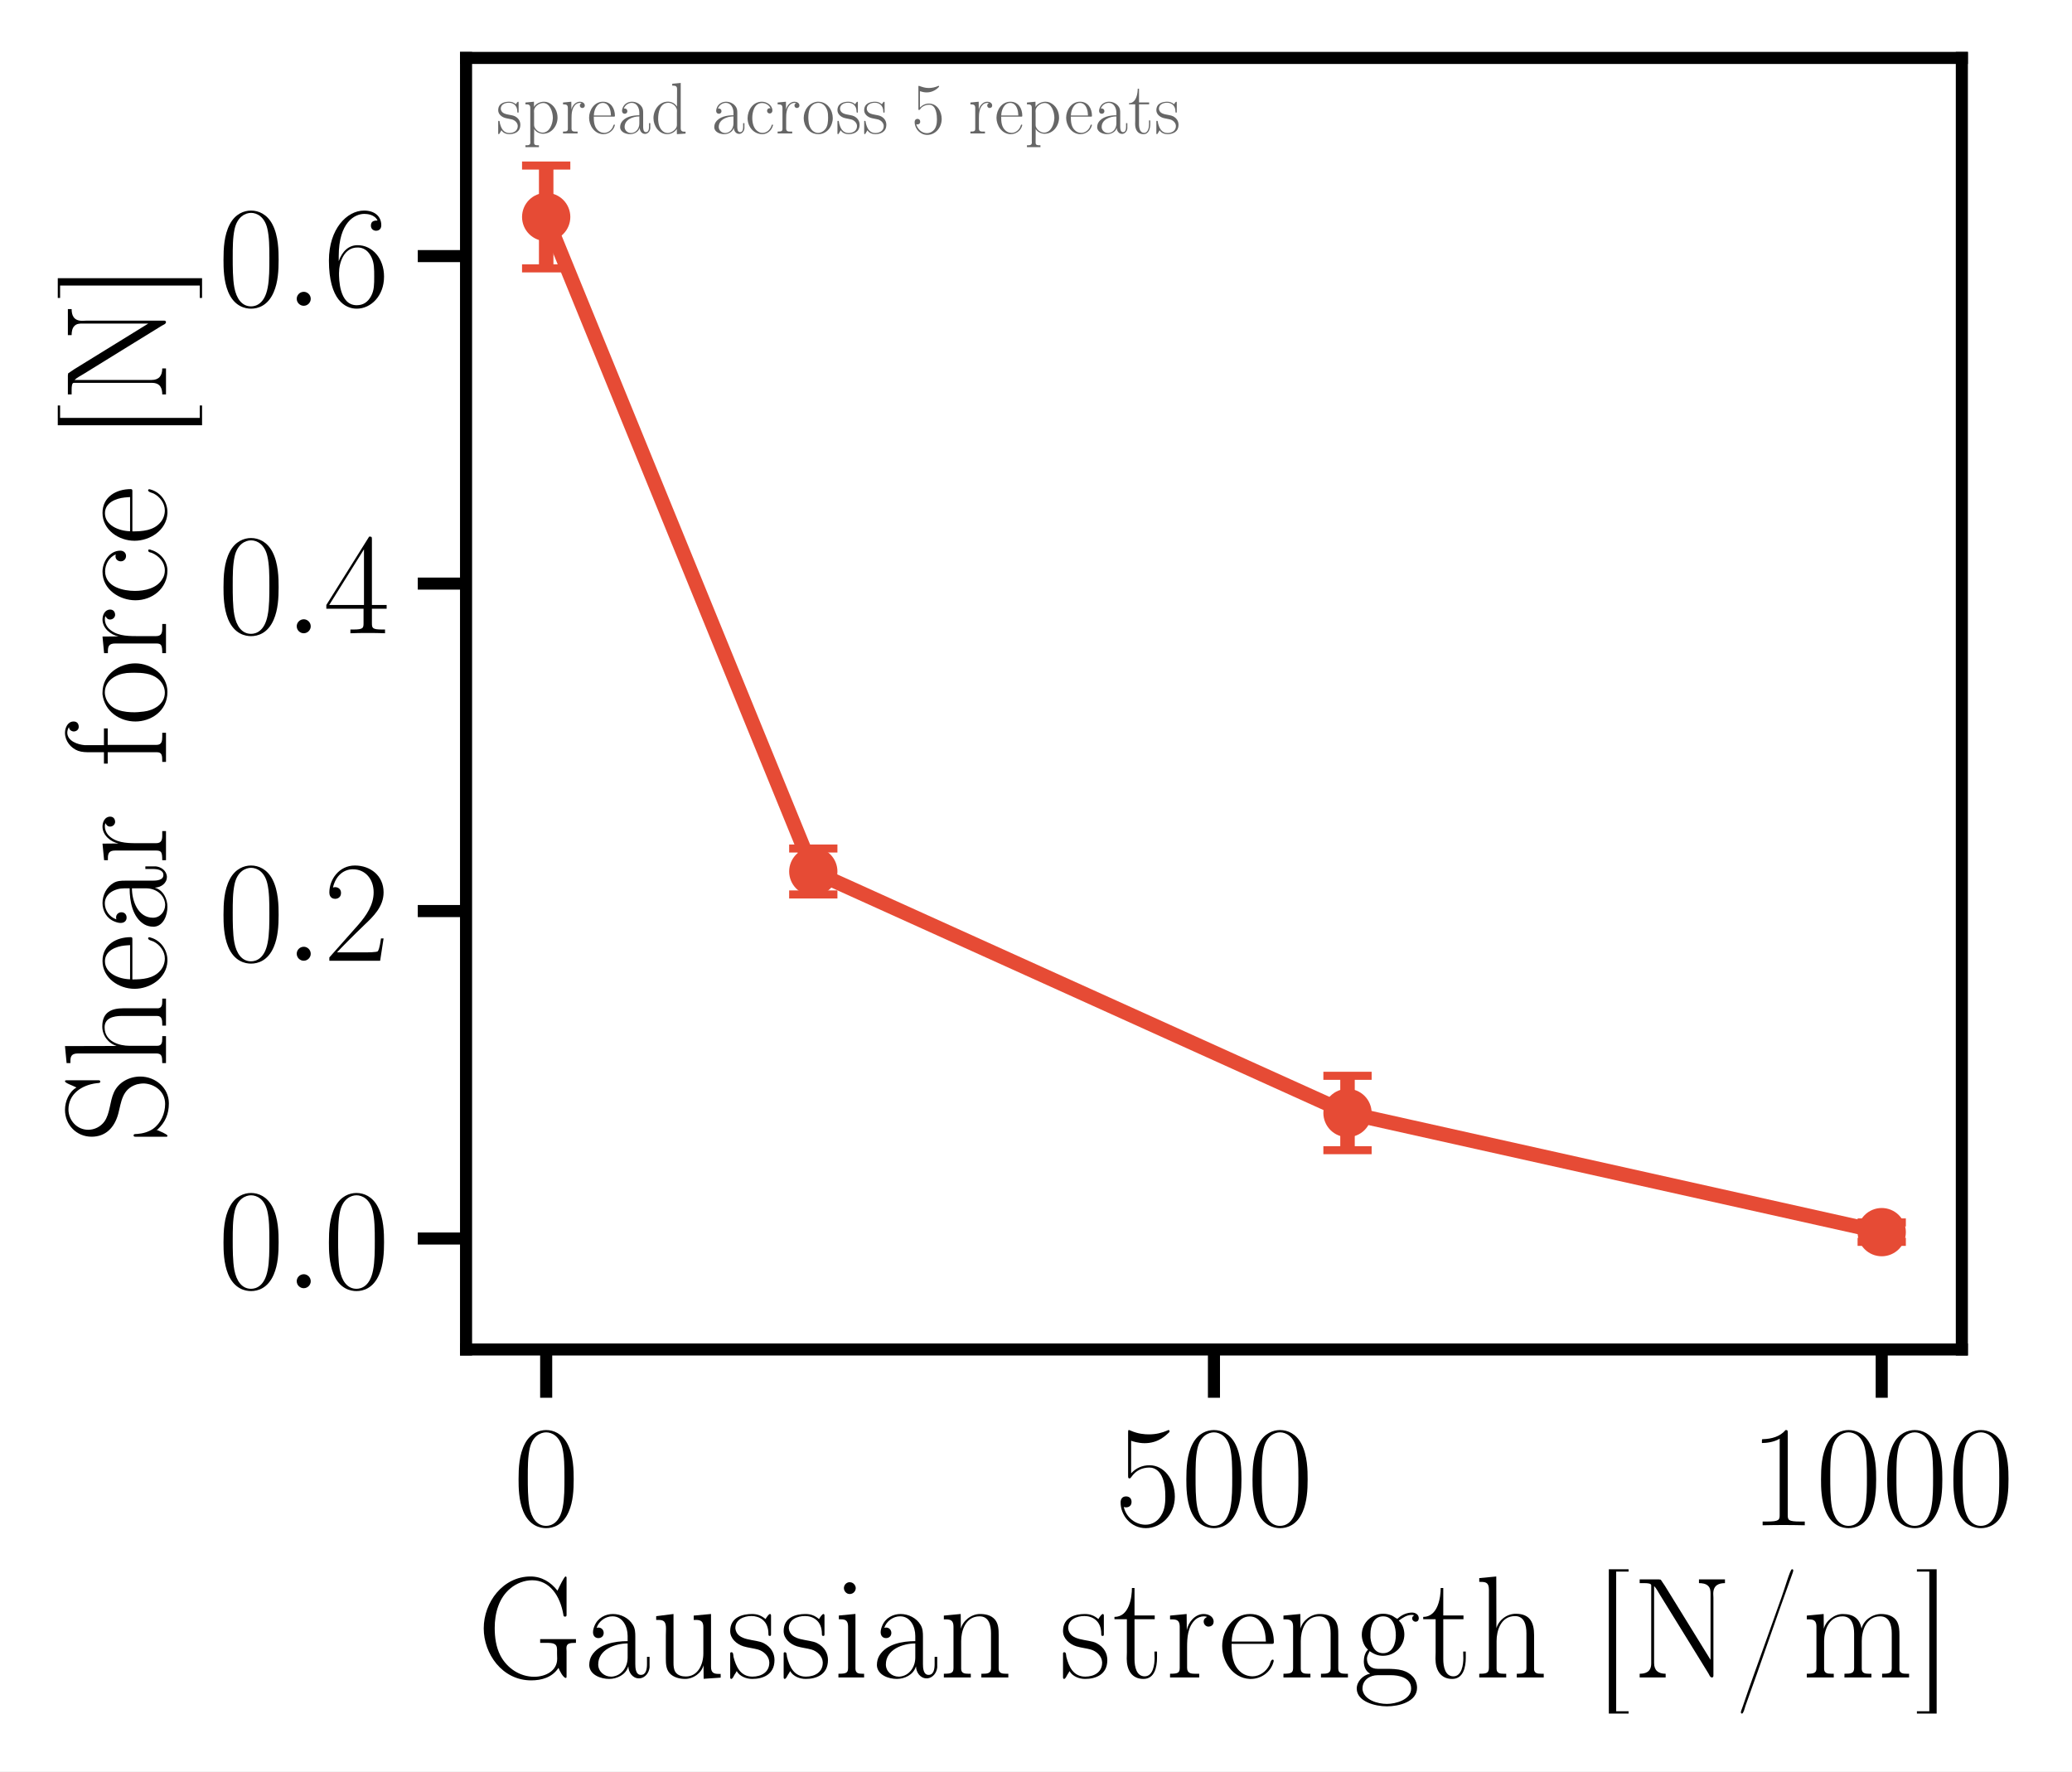
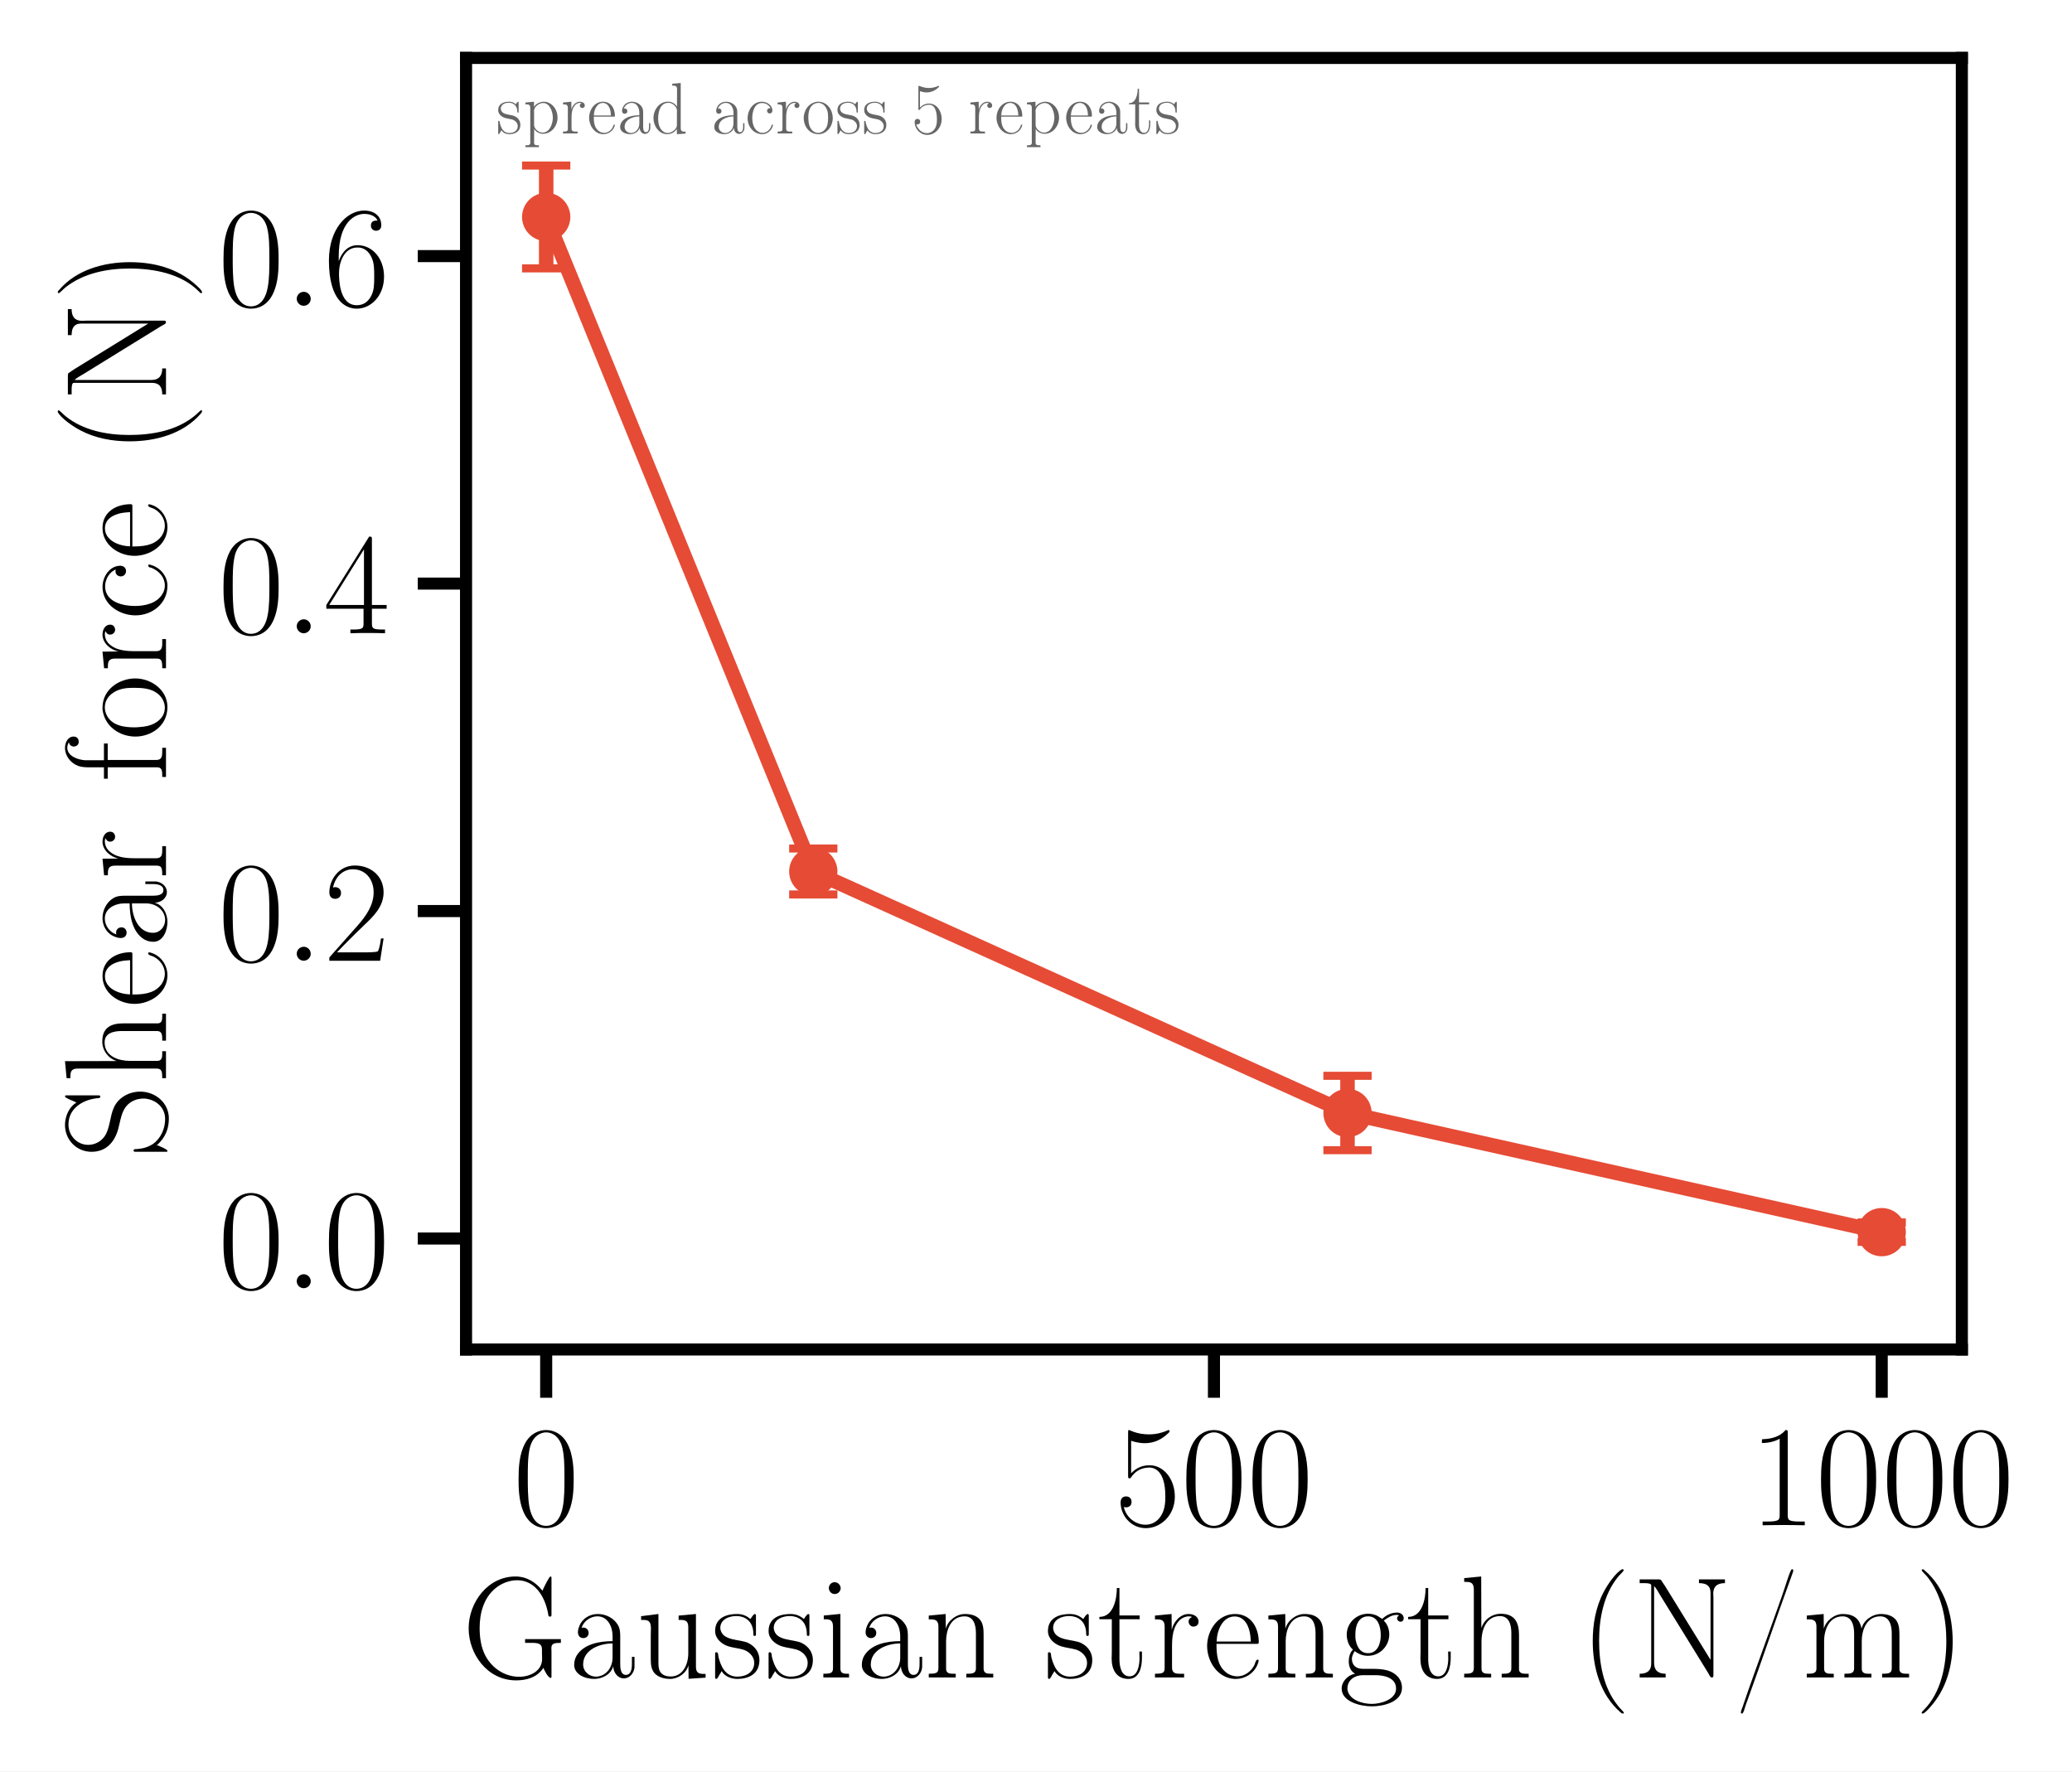
<svg xmlns="http://www.w3.org/2000/svg" xmlns:xlink="http://www.w3.org/1999/xlink" width="257.52pt" height="220.152pt" viewBox="0 0 257.52 220.152" version="1.1">
  <defs>
    <style type="text/css">*{stroke-linejoin: round; stroke-linecap: butt}</style>
  </defs>
  <g id="figure_1">
    <g id="patch_1">
      <path d="M 0 220.152  L 257.52 220.152  L 257.52 -0  L 0 -0  z " style="fill: #ffffff" />
    </g>
    <g id="axes_1">
      <g id="patch_2">
        <path d="M 57.923 167.718  L 243.83 167.718  L 243.83 7.2  L 57.923 7.2  z " style="fill: #ffffff" />
      </g>
      <g id="matplotlib.axis_1">
        <g id="xtick_1">
          <g id="line2d_1">
            <defs>
-               <path id="m47fca2ffe7" d="M 0 0  L 0 6  " style="stroke: #000000; stroke-width: 1.5" />
-             </defs>
-             <g>
-               <use xlink:href="#m47fca2ffe7" x="67.883" y="167.718" style="stroke: #000000; stroke-width: 1.5" />
+               <path id="m04e5ec9c5b" d="M 0 0  L 0 6  " style="stroke: #000000; stroke-width: 1.5" />
+             </defs>
+             <g>
+               <use xlink:href="#m04e5ec9c5b" x="67.883" y="167.718" style="stroke: #000000; stroke-width: 1.5" />
            </g>
          </g>
          <g id="text_1">
            <g transform="translate(63.77046 189.5671) scale(0.18 -0.18)">
              <defs>
                <path id="CMR17-32" d="M 2688 2038  C 2688 2430 2681 3099 2412 3613  C 2176 4063 1798 4224 1465 4224  C 1158 4224 768 4082 524 3620  C 268 3137 243 2539 243 2038  C 243 1671 249 1112 448 623  C 723 -39 1216 -128 1465 -128  C 1760 -128 2208 -7 2470 604  C 2662 1048 2688 1568 2688 2038  z M 1465 -26  C 1056 -26 812 328 723 816  C 652 1196 652 1749 652 2109  C 652 2604 652 3015 736 3407  C 857 3954 1216 4121 1465 4121  C 1728 4121 2067 3947 2188 3420  C 2272 3054 2278 2623 2278 2109  C 2278 1691 2278 1176 2201 797  C 2067 96 1689 -26 1465 -26  z " transform="scale(0.015625)" />
              </defs>
              <use xlink:href="#CMR17-32" transform="scale(0.996264)" />
            </g>
          </g>
        </g>
        <g id="xtick_2">
          <g id="line2d_2">
            <g>
-               <use xlink:href="#m47fca2ffe7" x="150.877" y="167.718" style="stroke: #000000; stroke-width: 1.5" />
+               <use xlink:href="#m04e5ec9c5b" x="150.877" y="167.718" style="stroke: #000000; stroke-width: 1.5" />
            </g>
          </g>
          <g id="text_2">
            <g transform="translate(138.5403 189.5671) scale(0.18 -0.18)">
              <defs>
                <path id="CMR17-37" d="M 729 3750  C 793 3724 1056 3641 1324 3641  C 1920 3641 2246 3961 2432 4140  C 2432 4191 2432 4224 2393 4224  C 2387 4224 2374 4224 2323 4198  C 2099 4102 1836 4032 1516 4032  C 1324 4032 1036 4055 723 4191  C 652 4224 640 4224 633 4224  C 601 4224 595 4217 595 4090  L 595 2231  C 595 2113 595 2080 659 2080  C 691 2080 704 2093 736 2139  C 940 2435 1222 2560 1542 2560  C 1766 2560 2246 2415 2246 1293  C 2246 1087 2246 716 2054 422  C 1894 159 1644 25 1369 25  C 947 25 518 319 403 812  C 428 806 480 793 505 793  C 588 793 748 838 748 1036  C 748 1209 627 1280 505 1280  C 358 1280 262 1190 262 1011  C 262 454 704 -128 1382 -128  C 2041 -128 2668 441 2668 1267  C 2668 2054 2169 2662 1548 2662  C 1222 2662 947 2540 729 2304  L 729 3750  z " transform="scale(0.015625)" />
              </defs>
              <use xlink:href="#CMR17-37" transform="scale(0.996264)" />
              <use xlink:href="#CMR17-32" transform="translate(45.69048 0) scale(0.996264)" />
              <use xlink:href="#CMR17-32" transform="translate(91.38095 0) scale(0.996264)" />
            </g>
          </g>
        </g>
        <g id="xtick_3">
          <g id="line2d_3">
            <g>
-               <use xlink:href="#m47fca2ffe7" x="233.871" y="167.718" style="stroke: #000000; stroke-width: 1.5" />
+               <use xlink:href="#m04e5ec9c5b" x="233.871" y="167.718" style="stroke: #000000; stroke-width: 1.5" />
            </g>
          </g>
          <g id="text_3">
            <g transform="translate(217.4224 189.5671) scale(0.18 -0.18)">
              <defs>
                <path id="CMR17-33" d="M 1702 4083  C 1702 4217 1696 4224 1606 4224  C 1356 3927 979 3833 620 3820  C 601 3820 569 3820 563 3808  C 556 3795 556 3782 556 3648  C 755 3648 1088 3686 1344 3839  L 1344 467  C 1344 243 1331 166 780 166  L 588 166  L 588 0  C 896 6 1216 12 1523 12  C 1830 12 2150 6 2457 0  L 2457 166  L 2265 166  C 1715 166 1702 236 1702 467  L 1702 4083  z " transform="scale(0.015625)" />
              </defs>
              <use xlink:href="#CMR17-33" transform="scale(0.996264)" />
              <use xlink:href="#CMR17-32" transform="translate(45.69048 0) scale(0.996264)" />
              <use xlink:href="#CMR17-32" transform="translate(91.38095 0) scale(0.996264)" />
              <use xlink:href="#CMR17-32" transform="translate(137.0714 0) scale(0.996264)" />
            </g>
          </g>
        </g>
        <g id="text_4">
-           <g transform="translate(59.1909 208.4844) scale(0.18 -0.18)">
+           <g transform="translate(57.3176 208.4844) scale(0.18 -0.18)">
            <defs>
              <path id="SFRM1728-34" d="M 3648 427  C 3693 304 3859 -20 3974 -20  C 4006 -20 4006 19 4006 51  L 4006 1166  C 4006 1205 4000 1257 4000 1302  C 4000 1516 4141 1536 4422 1536  L 4422 1702  L 2835 1702  L 2835 1536  L 3084 1536  C 3398 1536 3584 1522 3584 1237  L 3584 1062  C 3584 984 3590 907 3590 829  C 3590 284 3059 32 2572 32  C 1932 32 1363 414 1068 978  C 876 1354 819 1786 819 2197  C 819 2847 998 3528 1516 3953  C 1785 4178 2137 4313 2483 4313  C 3257 4313 3725 3619 3865 2782  C 3865 2744 3878 2699 3936 2699  C 3981 2699 4006 2718 4006 2770  L 4006 4422  C 4006 4447 4000 4480 3961 4480  C 3904 4480 3699 4056 3603 3850  C 3302 4236 2899 4480 2406 4480  C 1190 4480 332 3342 332 2178  C 332 1056 1145 -128 2438 -128  C 2899 -128 3366 0 3648 427  z " transform="scale(0.015625)" />
              <path id="SFRM1728-77" d="M 620 2201  C 716 2502 1017 2713 1324 2713  C 1772 2713 1996 2265 1996 1843  L 1996 1612  C 1414 1612 716 1484 403 972  C 332 857 294 704 294 569  L 294 518  C 332 102 819 -64 1177 -64  C 1516 -64 1913 115 2022 486  L 2028 486  C 2035 224 2220 -39 2496 -39  L 2540 -39  C 2784 -7 2944 211 2969 448  L 2969 915  L 2854 915  L 2854 595  C 2854 396 2822 115 2585 115  C 2348 115 2336 435 2336 595  L 2336 1804  C 2336 1990 2329 2169 2233 2329  C 2054 2636 1696 2816 1344 2816  C 1011 2816 665 2643 524 2284  C 492 2208 460 2105 460 2009  C 460 1849 556 1747 697 1747  C 832 1747 934 1836 934 1977  C 934 2112 832 2214 704 2214  C 678 2214 646 2208 620 2201  z M 1996 1510  L 1996 883  C 1996 467 1734 70 1292 38  L 1254 38  C 966 38 691 262 691 576  C 691 1235 1427 1510 1996 1510  z " transform="scale(0.015625)" />
              <path id="SFRM1728-1de" d="M 256 2719  L 256 2553  L 352 2553  C 595 2553 691 2483 691 2164  C 691 2062 684 1959 684 1864  L 684 855  C 684 625 691 370 851 191  C 1017 6 1292 -64 1542 -64  C 1900 -64 2265 191 2355 542  L 2361 -58  L 3116 -7  L 3116 159  L 3020 159  C 2816 159 2688 210 2688 472  L 2688 2816  L 1920 2745  L 1920 2553  L 2022 2553  C 2240 2553 2348 2483 2348 2234  L 2348 1066  C 2348 593 2118 44 1568 44  C 1401 44 1216 89 1113 236  C 1030 357 1024 517 1024 663  L 1024 2816  L 256 2719  z " transform="scale(0.015625)" />
              <path id="SFRM1728-1bd" d="M 480 275  L 492 275  C 627 44 921 -64 1177 -64  C 1619 -64 2163 108 2163 774  C 2163 1056 2028 1344 1683 1523  C 1318 1715 505 1593 428 2169  L 428 2201  C 428 2560 787 2726 1145 2726  C 1472 2726 1894 2540 1894 1932  C 1894 1881 1894 1843 1958 1843  C 2003 1843 2009 1875 2009 1920  L 2009 2752  C 2009 2777 1996 2816 1964 2816  C 1907 2816 1811 2668 1766 2592  C 1580 2745 1408 2816 1164 2816  C 748 2816 198 2675 198 2060  C 198 1721 486 1478 787 1382  C 998 1318 1216 1299 1427 1241  C 1676 1171 1920 953 1932 678  L 1932 652  C 1932 243 1587 38 1184 38  C 652 38 454 486 345 915  C 332 985 345 1120 256 1120  C 204 1120 198 1094 198 1056  L 198 0  C 198 -26 211 -64 243 -64  C 307 -64 358 70 396 134  C 428 179 460 224 480 275  z " transform="scale(0.015625)" />
              <path id="SFRM1728-16b" d="M 275 2749  L 275 2581  L 364 2581  C 569 2581 684 2523 684 2253  L 684 430  C 684 205 608 166 256 166  L 256 0  L 1395 0  L 1395 166  L 1305 166  C 1158 166 1011 185 1011 391  L 1011 2819  L 275 2749  z M 716 4224  C 576 4198 499 4075 499 3966  C 499 3843 601 3702 755 3702  C 915 3702 1024 3831 1024 3966  C 1024 4076 921 4224 768 4224  C 748 4230 729 4224 716 4224  z " transform="scale(0.015625)" />
              <path id="SFRM1728-183" d="M 256 2745  L 256 2577  L 352 2577  C 563 2577 684 2520 684 2256  L 684 430  C 684 211 608 166 256 166  L 256 0  L 1452 0  L 1452 166  L 1337 166  C 1184 166 1024 185 1024 385  L 1024 1613  C 1024 2050 1203 2712 1843 2712  C 2252 2712 2348 2327 2348 1954  L 2348 397  C 2348 179 2169 166 1977 166  L 1920 166  L 1920 0  L 3116 0  L 3116 166  L 3014 166  C 2848 166 2688 185 2688 391  L 2688 1883  C 2688 2121 2681 2384 2521 2571  C 2355 2764 2105 2816 1856 2816  C 1484 2816 1094 2520 1011 2159  L 1004 2816  L 256 2745  z " transform="scale(0.015625)" />
              <path id="SFRM1728-1ca" d="M 883 3968  C 883 3580 774 2687 108 2687  L 108 2585  L 659 2585  L 659 1112  C 659 1022 652 926 652 836  C 652 334 876 -64 1395 -64  C 1888 -64 1996 463 1996 868  L 1996 1151  L 1881 1151  C 1881 1054 1888 958 1888 855  C 1888 579 1824 51 1446 51  C 1088 51 998 469 998 810  L 998 2585  L 1894 2585  L 1894 2752  L 998 2752  L 998 3968  L 883 3968  z " transform="scale(0.015625)" />
              <path id="SFRM1728-1b6" d="M 236 2745  L 236 2577  L 332 2577  C 544 2577 665 2520 665 2256  L 665 430  C 665 204 588 166 236 166  L 236 0  L 1529 0  L 1529 166  L 1344 166  C 1152 166 992 192 992 436  L 992 1336  C 992 1761 1017 2249 1356 2565  C 1459 2655 1600 2712 1734 2712  C 1785 2712 1830 2706 1881 2687  C 1798 2642 1728 2590 1728 2481  C 1728 2372 1804 2269 1926 2256  C 2086 2256 2169 2352 2169 2475  C 2169 2712 1932 2816 1728 2816  C 1344 2816 1043 2449 979 2102  L 972 2816  L 236 2745  z " transform="scale(0.015625)" />
              <path id="SFRM1728-136" d="M 627 1491  L 2419 1491  C 2476 1491 2502 1504 2502 1568  C 2502 2195 2169 2816 1446 2816  C 691 2816 211 2092 211 1395  C 211 723 665 -26 1433 -64  L 1484 -64  C 1926 -64 2355 224 2483 678  C 2489 697 2496 716 2496 742  C 2496 774 2476 793 2451 793  C 2368 793 2342 620 2304 544  C 2163 268 1875 51 1555 51  C 1369 51 1164 121 1024 249  C 659 556 627 1049 627 1491  z M 633 1593  C 646 2092 896 2707 1433 2707  C 1907 2707 2092 2214 2131 1830  C 2144 1753 2137 1670 2150 1593  L 633 1593  z " transform="scale(0.015625)" />
              <path id="SFRM1728-155" d="M 665 1239  L 665 1233  C 531 1110 480 892 480 712  C 480 493 563 275 755 172  L 755 166  C 441 108 166 -178 166 -491  C 166 -1070 985 -1280 1504 -1280  C 2028 -1280 2841 -1083 2841 -459  C 2841 -57 2560 204 2201 313  C 1964 377 1728 384 1484 384  L 1100 384  C 780 384 620 570 620 827  C 620 962 684 1052 736 1168  C 928 1040 1100 962 1331 962  C 1868 962 2278 1406 2278 1908  C 2278 2120 2201 2371 2035 2519  L 2035 2526  C 2214 2654 2387 2776 2611 2776  C 2643 2776 2675 2770 2713 2757  C 2668 2725 2624 2693 2624 2622  C 2624 2545 2694 2474 2777 2474  L 2784 2474  C 2880 2481 2918 2551 2918 2628  C 2918 2802 2752 2880 2624 2880  C 2406 2880 2188 2789 2028 2654  C 2009 2635 1990 2609 1964 2609  C 1920 2609 1804 2712 1715 2751  C 1593 2802 1465 2828 1337 2828  C 825 2828 390 2423 390 1895  C 390 1664 486 1381 665 1239  z M 422 -535  L 422 -484  C 422 -121 736 102 1100 102  L 1676 102  C 2016 102 2579 6 2579 -491  C 2579 -981 1900 -1172 1504 -1172  C 1094 -1172 492 -1000 422 -535  z M 774 1760  L 774 1927  C 774 2275 902 2712 1337 2712  C 1792 2712 1900 2230 1900 1869  C 1900 1509 1760 1078 1337 1078  C 960 1078 812 1419 774 1760  z " transform="scale(0.015625)" />
              <path id="SFRM1728-164" d="M 256 4408  L 256 4240  L 313 4240  C 524 4240 684 4221 684 3905  L 684 431  C 684 185 556 166 256 166  L 256 0  L 1452 0  L 1452 166  L 1337 166  C 1184 166 1024 185 1024 385  L 1024 1619  C 1024 2058 1203 2723 1843 2723  C 2252 2723 2348 2335 2348 1961  L 2348 398  C 2348 179 2169 166 1977 166  L 1920 166  L 1920 0  L 3116 0  L 3116 166  L 3001 166  C 2854 166 2713 179 2688 340  L 2688 1883  C 2688 2413 2521 2826 1881 2826  C 1484 2826 1132 2561 1017 2187  L 1011 4480  L 256 4408  z " transform="scale(0.015625)" />
-               <path id="SFRM1728-f8" d="M 659 4800  L 659 -1600  L 1536 -1600  L 1536 -1498  L 985 -1498  L 985 4697  L 1536 4697  L 1536 4800  L 659 4800  z " transform="scale(0.015625)" />
+               <path id="SFRM1728-19f" d="M 1913 4800  C 1651 4665 1286 4152 1100 3793  C 748 3132 614 2369 614 1619  C 614 458 940 -767 1849 -1549  C 1875 -1568 1907 -1600 1945 -1600  C 1964 -1600 1996 -1588 1996 -1568  C 1996 -1524 1804 -1357 1728 -1248  C 1081 -446 896 631 896 1638  C 896 2619 1100 3677 1728 4453  C 1804 4556 1990 4704 1990 4774  C 1990 4787 1964 4800 1939 4800  C 1926 4806 1920 4800 1913 4800  z " transform="scale(0.015625)" />
              <path id="SFRM1728-48" d="M 358 4352  L 358 4185  L 556 4185  C 716 4185 870 4172 870 4089  L 870 624  C 870 242 614 166 358 166  L 358 0  L 1510 0  L 1510 166  C 1184 166 998 312 998 644  L 998 4057  C 1107 3943 1184 3784 1267 3650  C 1984 2497 2688 1344 3405 185  C 3443 121 3481 0 3565 0  C 3609 0 3629 38 3629 76  L 3629 3542  C 3629 3599 3622 3656 3622 3714  C 3622 4102 3878 4185 4141 4185  L 4141 4352  L 2988 4352  L 2988 4185  C 3123 4185 3289 4166 3392 4064  C 3494 3968 3501 3841 3501 3707  L 3501 784  L 1478 4064  L 1292 4339  L 1203 4352  L 358 4352  z " transform="scale(0.015625)" />
              <path id="SFRM1728-1c7" d="M 2598 4800  C 2515 4761 2291 3971 2144 3566  C 1900 2891 1657 2210 1420 1535  C 1088 597 742 -328 428 -1266  C 403 -1350 358 -1440 339 -1530  L 339 -1543  C 339 -1575 352 -1600 384 -1600  L 396 -1600  C 454 -1581 512 -1363 544 -1254  C 1241 668 1894 2602 2592 4517  C 2611 4588 2662 4684 2662 4742  L 2662 4755  C 2662 4780 2643 4800 2617 4800  L 2598 4800  z " transform="scale(0.015625)" />
              <path id="SFRM1728-17b" d="M 256 2745  L 256 2577  L 352 2577  C 563 2577 684 2520 684 2256  L 684 391  C 684 172 499 166 256 166  L 256 0  L 1452 0  L 1452 166  L 1337 166  C 1184 166 1024 185 1024 385  L 1024 1619  C 1024 2063 1216 2712 1843 2712  C 2246 2712 2355 2333 2355 1947  L 2355 410  C 2355 179 2201 166 1926 166  L 1926 0  L 3123 0  L 3123 166  L 3008 166  C 2854 166 2694 185 2694 385  L 2694 1619  C 2694 2063 2886 2712 3513 2712  C 3917 2712 4025 2333 4025 1947  L 4025 410  C 4025 179 3872 166 3597 166  L 3597 0  L 4793 0  L 4793 166  L 4685 166  C 4537 166 4390 179 4365 340  L 4365 1876  C 4365 2089 4358 2301 4256 2487  C 4115 2732 3821 2816 3552 2816  C 3168 2816 2777 2545 2688 2179  L 2681 2179  C 2598 2610 2329 2816 1849 2816  C 1478 2816 1094 2513 1011 2159  L 1004 2816  L 256 2745  z " transform="scale(0.015625)" />
-               <path id="SFRM1728-f9" d="M 128 4800  L 128 4697  L 678 4697  L 678 -1498  L 128 -1498  L 128 -1600  L 1004 -1600  L 1004 4800  L 128 4800  z " transform="scale(0.015625)" />
+               <path id="SFRM1728-1a0" d="M 358 4787  C 345 4780 339 4767 339 4761  C 339 4716 518 4556 595 4460  C 1222 3672 1433 2621 1433 1622  C 1433 552 1216 -659 428 -1447  C 403 -1479 339 -1524 339 -1562  C 339 -1588 358 -1600 384 -1600  C 460 -1600 608 -1434 691 -1344  C 1452 -511 1715 539 1715 1609  C 1715 2749 1382 3979 473 4748  C 448 4767 422 4800 390 4800  C 377 4800 364 4793 358 4787  z " transform="scale(0.015625)" />
            </defs>
            <use xlink:href="#SFRM1728-34" transform="scale(0.996264)" />
            <use xlink:href="#SFRM1728-77" transform="translate(73.45909 0) scale(0.996264)" />
            <use xlink:href="#SFRM1728-1de" transform="translate(120.2597 0) scale(0.996264)" />
            <use xlink:href="#SFRM1728-1bd" transform="translate(172.2638 0) scale(0.996264)" />
            <use xlink:href="#SFRM1728-1bd" transform="translate(209.1775 0) scale(0.996264)" />
            <use xlink:href="#SFRM1728-16b" transform="translate(246.0911 0) scale(0.996264)" />
            <use xlink:href="#SFRM1728-77" transform="translate(272.0772 0) scale(0.996264)" />
            <use xlink:href="#SFRM1728-183" transform="translate(318.8778 0) scale(0.996264)" />
            <use xlink:href="#SFRM1728-1bd" transform="translate(402.0716 0) scale(0.996264)" />
            <use xlink:href="#SFRM1728-1ca" transform="translate(438.9852 0) scale(0.996264)" />
            <use xlink:href="#SFRM1728-1b6" transform="translate(475.3786 0) scale(0.996264)" />
            <use xlink:href="#SFRM1728-136" transform="translate(511.7719 0) scale(0.996264)" />
            <use xlink:href="#SFRM1728-183" transform="translate(553.3689 0) scale(0.996264)" />
            <use xlink:href="#SFRM1728-155" transform="translate(605.3731 0) scale(0.996264)" />
            <use xlink:href="#SFRM1728-1ca" transform="translate(652.1737 0) scale(0.996264)" />
            <use xlink:href="#SFRM1728-164" transform="translate(688.567 0) scale(0.996264)" />
-             <use xlink:href="#SFRM1728-f8" transform="translate(771.7609 0) scale(0.996264)" />
-             <use xlink:href="#SFRM1728-48" transform="translate(797.747 0) scale(0.996264)" />
-             <use xlink:href="#SFRM1728-1c7" transform="translate(867.9238 0) scale(0.996264)" />
-             <use xlink:href="#SFRM1728-17b" transform="translate(914.7244 0) scale(0.996264)" />
-             <use xlink:href="#SFRM1728-f9" transform="translate(992.7467 0) scale(0.996264)" />
+             <use xlink:href="#SFRM1728-19f" transform="translate(771.7609 0) scale(0.996264)" />
+             <use xlink:href="#SFRM1728-48" transform="translate(808.1542 0) scale(0.996264)" />
+             <use xlink:href="#SFRM1728-1c7" transform="translate(878.331 0) scale(0.996264)" />
+             <use xlink:href="#SFRM1728-17b" transform="translate(925.1316 0) scale(0.996264)" />
+             <use xlink:href="#SFRM1728-1a0" transform="translate(1003.154 0) scale(0.996264)" />
          </g>
        </g>
      </g>
      <g id="matplotlib.axis_2">
        <g id="ytick_1">
          <g id="line2d_4">
            <defs>
-               <path id="m3dfe74919d" d="M 0 0  L -6 0  " style="stroke: #000000; stroke-width: 1.5" />
-             </defs>
-             <g>
-               <use xlink:href="#m3dfe74919d" x="57.923" y="153.929" style="stroke: #000000; stroke-width: 1.5" />
+               <path id="m05c4519071" d="M 0 0  L -6 0  " style="stroke: #000000; stroke-width: 1.5" />
+             </defs>
+             <g>
+               <use xlink:href="#m05c4519071" x="57.923" y="153.929" style="stroke: #000000; stroke-width: 1.5" />
            </g>
          </g>
          <g id="text_5">
            <g transform="translate(27.09724 160.1032) scale(0.18 -0.18)">
              <defs>
                <path id="CMMI12-3b" d="M 1177 307  C 1177 492 1024 620 870 620  C 684 620 556 467 556 313  C 556 128 710 0 864 0  C 1049 0 1177 153 1177 307  z " transform="scale(0.015625)" />
              </defs>
              <use xlink:href="#CMR17-32" transform="scale(0.996264)" />
              <use xlink:href="#CMMI12-3b" transform="translate(45.69048 0) scale(0.996264)" />
              <use xlink:href="#CMR17-32" transform="translate(72.78765 0) scale(0.996264)" />
            </g>
          </g>
        </g>
        <g id="ytick_2">
          <g id="line2d_5">
            <g>
-               <use xlink:href="#m3dfe74919d" x="57.923" y="113.229" style="stroke: #000000; stroke-width: 1.5" />
+               <use xlink:href="#m05c4519071" x="57.923" y="113.229" style="stroke: #000000; stroke-width: 1.5" />
            </g>
          </g>
          <g id="text_6">
            <g transform="translate(27.09724 119.4037) scale(0.18 -0.18)">
              <defs>
                <path id="CMR17-34" d="M 2668 990  L 2553 990  C 2489 537 2438 460 2412 422  C 2380 371 1920 371 1830 371  L 601 371  C 832 620 1280 1073 1824 1596  C 2214 1966 2668 2400 2668 3033  C 2668 3788 2067 4224 1395 4224  C 691 4224 262 3603 262 3027  C 262 2777 448 2745 524 2745  C 588 2745 780 2783 780 3007  C 780 3206 614 3264 524 3264  C 486 3264 448 3257 422 3244  C 544 3788 915 4057 1305 4057  C 1862 4057 2227 3616 2227 3033  C 2227 2477 1900 1998 1536 1583  L 262 147  L 262 0  L 2515 0  L 2668 990  z " transform="scale(0.015625)" />
              </defs>
              <use xlink:href="#CMR17-32" transform="scale(0.996264)" />
              <use xlink:href="#CMMI12-3b" transform="translate(45.69048 0) scale(0.996264)" />
              <use xlink:href="#CMR17-34" transform="translate(72.78765 0) scale(0.996264)" />
            </g>
          </g>
        </g>
        <g id="ytick_3">
          <g id="line2d_6">
            <g>
-               <use xlink:href="#m3dfe74919d" x="57.923" y="72.53" style="stroke: #000000; stroke-width: 1.5" />
+               <use xlink:href="#m05c4519071" x="57.923" y="72.53" style="stroke: #000000; stroke-width: 1.5" />
            </g>
          </g>
          <g id="text_7">
            <g transform="translate(27.09724 78.70426) scale(0.18 -0.18)">
              <defs>
                <path id="CMR17-36" d="M 2150 4147  C 2150 4281 2144 4288 2028 4288  L 128 1254  L 128 1088  L 1779 1088  L 1779 460  C 1779 230 1766 166 1318 166  L 1196 166  L 1196 0  C 1401 12 1747 12 1964 12  C 2182 12 2528 12 2732 0  L 2732 166  L 2611 166  C 2163 166 2150 230 2150 460  L 2150 1088  L 2803 1088  L 2803 1254  L 2150 1254  L 2150 4147  z M 1798 3723  L 1798 1254  L 256 1254  L 1798 3723  z " transform="scale(0.015625)" />
              </defs>
              <use xlink:href="#CMR17-32" transform="scale(0.996264)" />
              <use xlink:href="#CMMI12-3b" transform="translate(45.69048 0) scale(0.996264)" />
              <use xlink:href="#CMR17-36" transform="translate(72.78765 0) scale(0.996264)" />
            </g>
          </g>
        </g>
        <g id="ytick_4">
          <g id="line2d_7">
            <g>
-               <use xlink:href="#m3dfe74919d" x="57.923" y="31.83" style="stroke: #000000; stroke-width: 1.5" />
+               <use xlink:href="#m05c4519071" x="57.923" y="31.83" style="stroke: #000000; stroke-width: 1.5" />
            </g>
          </g>
          <g id="text_8">
            <g transform="translate(27.09724 38.00479) scale(0.18 -0.18)">
              <defs>
                <path id="CMR17-38" d="M 678 2198  C 678 3712 1395 4076 1811 4076  C 1945 4076 2272 4049 2400 3782  C 2297 3782 2105 3782 2105 3558  C 2105 3385 2246 3328 2336 3328  C 2393 3328 2566 3353 2566 3571  C 2566 3987 2246 4224 1804 4224  C 1043 4224 243 3411 243 2011  C 243 257 966 -128 1478 -128  C 2099 -128 2688 431 2688 1295  C 2688 2101 2169 2688 1516 2688  C 1126 2688 838 2430 678 1979  L 678 2198  z M 1478 25  C 691 25 691 1212 691 1450  C 691 1914 908 2585 1504 2585  C 1612 2585 1926 2585 2137 2140  C 2252 1889 2252 1624 2252 1302  C 2252 954 2252 696 2118 438  C 1977 173 1772 25 1478 25  z " transform="scale(0.015625)" />
              </defs>
              <use xlink:href="#CMR17-32" transform="scale(0.996264)" />
              <use xlink:href="#CMMI12-3b" transform="translate(45.69048 0) scale(0.996264)" />
              <use xlink:href="#CMR17-38" transform="translate(72.78765 0) scale(0.996264)" />
            </g>
          </g>
        </g>
        <g id="text_9">
-           <g transform="translate(20.63014 142.2061) rotate(-90) scale(0.18 -0.18)">
+           <g transform="translate(20.63014 144.0794) rotate(-90) scale(0.18 -0.18)">
            <defs>
              <path id="SFRM1728-5c" d="M 646 380  C 966 32 1344 -128 1811 -128  C 2502 -128 3001 470 3001 1141  C 3001 1624 2752 2101 2304 2308  C 1881 2501 1369 2475 1004 2733  C 774 2901 640 3172 640 3449  C 640 3952 1062 4326 1542 4326  C 2214 4326 2624 3759 2707 3069  C 2713 3011 2707 2914 2771 2914  C 2809 2914 2835 2933 2835 2978  L 2835 4415  C 2835 4454 2828 4480 2790 4480  C 2713 4480 2604 4138 2515 3970  C 2329 4300 1900 4480 1523 4480  C 864 4480 332 3971 332 3301  C 332 2675 736 2288 1337 2121  C 1862 1979 2451 1959 2656 1289  C 2675 1199 2694 1102 2694 1005  L 2694 960  C 2662 483 2329 38 1785 38  C 1363 38 928 225 678 580  C 537 792 473 1031 454 1282  C 448 1334 467 1437 390 1437  C 339 1437 332 1398 332 1353  L 332 -52  C 332 -20 332 -52 358 -64  L 377 -64  C 441 -64 576 273 646 432  L 646 380  z " transform="scale(0.015625)" />
              <path id="SFRM1728-149" d="M 684 2752  L 179 2752  L 179 2585  L 684 2585  L 684 396  C 684 172 518 166 294 166  L 256 166  L 256 0  L 1548 0  L 1548 166  L 1369 166  C 1177 166 1011 192 1011 416  L 1011 2585  L 1740 2585  L 1740 2752  L 998 2752  L 998 3603  C 1024 3914 1177 4365 1542 4378  C 1632 4378 1734 4352 1798 4302  C 1676 4302 1606 4181 1606 4092  C 1606 3984 1676 3876 1804 3870  C 1971 3870 2048 3965 2048 4098  C 2048 4359 1766 4480 1548 4480  C 1184 4480 870 4225 748 3901  C 684 3723 684 3539 684 3355  L 684 2752  z " transform="scale(0.015625)" />
              <path id="SFRM1728-18a" d="M 1414 2816  C 646 2720 211 2041 211 1356  C 211 684 659 -64 1523 -64  C 2284 -64 2790 659 2790 1363  C 2790 2048 2323 2816 1491 2816  L 1414 2816  z M 627 1235  C 627 1286 620 1337 620 1388  C 620 1849 691 2432 1203 2649  C 1299 2688 1401 2713 1497 2713  C 2022 2713 2310 2227 2361 1747  C 2368 1638 2374 1523 2374 1408  C 2374 1056 2348 652 2112 364  C 1958 172 1728 51 1491 51  C 979 51 704 544 652 985  C 640 1068 640 1152 627 1235  z " transform="scale(0.015625)" />
              <path id="SFRM1728-fe" d="M 2278 2227  C 2252 2233 2220 2240 2195 2240  C 2060 2240 1971 2131 1971 2003  C 1971 1868 2080 1772 2208 1772  C 2336 1772 2444 1868 2444 2028  C 2444 2508 1939 2816 1510 2816  C 704 2816 243 2041 243 1356  C 243 608 768 -64 1561 -64  C 1984 -64 2361 256 2476 659  C 2489 678 2496 710 2496 736  L 2496 755  C 2496 780 2470 787 2451 787  C 2368 787 2368 691 2348 633  C 2208 300 1926 51 1568 51  C 1440 51 1305 83 1190 160  C 774 403 659 934 659 1382  C 659 1881 825 2700 1529 2700  C 1843 2700 2163 2515 2278 2227  z " transform="scale(0.015625)" />
            </defs>
            <use xlink:href="#SFRM1728-5c" transform="scale(0.996264)" />
            <use xlink:href="#SFRM1728-164" transform="translate(52.00416 0) scale(0.996264)" />
            <use xlink:href="#SFRM1728-136" transform="translate(104.0083 0) scale(0.996264)" />
            <use xlink:href="#SFRM1728-77" transform="translate(145.6053 0) scale(0.996264)" />
            <use xlink:href="#SFRM1728-1b6" transform="translate(192.4059 0) scale(0.996264)" />
            <use xlink:href="#SFRM1728-149" transform="translate(259.9889 0) scale(0.996264)" />
            <use xlink:href="#SFRM1728-18a" transform="translate(288.5768 0) scale(0.996264)" />
            <use xlink:href="#SFRM1728-1b6" transform="translate(335.3774 0) scale(0.996264)" />
            <use xlink:href="#SFRM1728-fe" transform="translate(371.7708 0) scale(0.996264)" />
            <use xlink:href="#SFRM1728-136" transform="translate(413.3677 0) scale(0.996264)" />
-             <use xlink:href="#SFRM1728-f8" transform="translate(486.1544 0) scale(0.996264)" />
-             <use xlink:href="#SFRM1728-48" transform="translate(512.1405 0) scale(0.996264)" />
-             <use xlink:href="#SFRM1728-f9" transform="translate(582.3173 0) scale(0.996264)" />
+             <use xlink:href="#SFRM1728-19f" transform="translate(486.1544 0) scale(0.996264)" />
+             <use xlink:href="#SFRM1728-48" transform="translate(522.5477 0) scale(0.996264)" />
+             <use xlink:href="#SFRM1728-1a0" transform="translate(592.7245 0) scale(0.996264)" />
          </g>
        </g>
      </g>
      <g id="LineCollection_1">
-         <path d="M 67.883 33.354  L 67.883 20.576  " clip-path="url(#p03c08dec61)" style="fill: none; stroke: #e64b35; stroke-width: 1.8" />
-         <path d="M 101.08 111.167  L 101.08 105.456  " clip-path="url(#p03c08dec61)" style="fill: none; stroke: #e64b35; stroke-width: 1.8" />
-         <path d="M 167.476 142.95  L 167.476 133.703  " clip-path="url(#p03c08dec61)" style="fill: none; stroke: #e64b35; stroke-width: 1.8" />
-         <path d="M 233.871 154.341  L 233.871 151.93  " clip-path="url(#p03c08dec61)" style="fill: none; stroke: #e64b35; stroke-width: 1.8" />
+         <path d="M 67.883 33.354  L 67.883 20.576  " clip-path="url(#p8a1304b774)" style="fill: none; stroke: #e64b35; stroke-width: 1.8" />
+         <path d="M 101.08 111.167  L 101.08 105.456  " clip-path="url(#p8a1304b774)" style="fill: none; stroke: #e64b35; stroke-width: 1.8" />
+         <path d="M 167.476 142.95  L 167.476 133.703  " clip-path="url(#p8a1304b774)" style="fill: none; stroke: #e64b35; stroke-width: 1.8" />
+         <path d="M 233.871 154.341  L 233.871 151.93  " clip-path="url(#p8a1304b774)" style="fill: none; stroke: #e64b35; stroke-width: 1.8" />
      </g>
      <g id="line2d_8">
        <defs>
-           <path id="md080fa7596" d="M 3 0  L -3 -0  " style="stroke: #e64b35" />
+           <path id="m9bce8054de" d="M 3 0  L -3 -0  " style="stroke: #e64b35" />
        </defs>
-         <g clip-path="url(#p03c08dec61)">
-           <use xlink:href="#md080fa7596" x="67.883" y="33.354" style="fill: #e64b35; stroke: #e64b35" />
-           <use xlink:href="#md080fa7596" x="101.08" y="111.167" style="fill: #e64b35; stroke: #e64b35" />
-           <use xlink:href="#md080fa7596" x="167.476" y="142.95" style="fill: #e64b35; stroke: #e64b35" />
-           <use xlink:href="#md080fa7596" x="233.871" y="154.341" style="fill: #e64b35; stroke: #e64b35" />
+         <g clip-path="url(#p8a1304b774)">
+           <use xlink:href="#m9bce8054de" x="67.883" y="33.354" style="fill: #e64b35; stroke: #e64b35" />
+           <use xlink:href="#m9bce8054de" x="101.08" y="111.167" style="fill: #e64b35; stroke: #e64b35" />
+           <use xlink:href="#m9bce8054de" x="167.476" y="142.95" style="fill: #e64b35; stroke: #e64b35" />
+           <use xlink:href="#m9bce8054de" x="233.871" y="154.341" style="fill: #e64b35; stroke: #e64b35" />
        </g>
      </g>
      <g id="line2d_9">
-         <g clip-path="url(#p03c08dec61)">
-           <use xlink:href="#md080fa7596" x="67.883" y="20.576" style="fill: #e64b35; stroke: #e64b35" />
-           <use xlink:href="#md080fa7596" x="101.08" y="105.456" style="fill: #e64b35; stroke: #e64b35" />
-           <use xlink:href="#md080fa7596" x="167.476" y="133.703" style="fill: #e64b35; stroke: #e64b35" />
-           <use xlink:href="#md080fa7596" x="233.871" y="151.93" style="fill: #e64b35; stroke: #e64b35" />
+         <g clip-path="url(#p8a1304b774)">
+           <use xlink:href="#m9bce8054de" x="67.883" y="20.576" style="fill: #e64b35; stroke: #e64b35" />
+           <use xlink:href="#m9bce8054de" x="101.08" y="105.456" style="fill: #e64b35; stroke: #e64b35" />
+           <use xlink:href="#m9bce8054de" x="167.476" y="133.703" style="fill: #e64b35; stroke: #e64b35" />
+           <use xlink:href="#m9bce8054de" x="233.871" y="151.93" style="fill: #e64b35; stroke: #e64b35" />
        </g>
      </g>
      <g id="line2d_10">
-         <path d="M 67.883 26.965  L 101.08 108.311  L 167.476 138.326  L 233.871 153.135  " clip-path="url(#p03c08dec61)" style="fill: none; stroke: #e64b35; stroke-width: 1.8; stroke-linecap: square" />
+         <path d="M 67.883 26.965  L 101.08 108.311  L 167.476 138.326  L 233.871 153.135  " clip-path="url(#p8a1304b774)" style="fill: none; stroke: #e64b35; stroke-width: 1.8; stroke-linecap: square" />
        <defs>
-           <path id="m233efc8932" d="M 0 2.5  C 0.663 2.5 1.299 2.237 1.768 1.768  C 2.237 1.299 2.5 0.663 2.5 0  C 2.5 -0.663 2.237 -1.299 1.768 -1.768  C 1.299 -2.237 0.663 -2.5 0 -2.5  C -0.663 -2.5 -1.299 -2.237 -1.768 -1.768  C -2.237 -1.299 -2.5 -0.663 -2.5 0  C -2.5 0.663 -2.237 1.299 -1.768 1.768  C -1.299 2.237 -0.663 2.5 0 2.5  z " style="stroke: #e64b35" />
+           <path id="m1c48df560b" d="M 0 2.5  C 0.663 2.5 1.299 2.237 1.768 1.768  C 2.237 1.299 2.5 0.663 2.5 0  C 2.5 -0.663 2.237 -1.299 1.768 -1.768  C 1.299 -2.237 0.663 -2.5 0 -2.5  C -0.663 -2.5 -1.299 -2.237 -1.768 -1.768  C -2.237 -1.299 -2.5 -0.663 -2.5 0  C -2.5 0.663 -2.237 1.299 -1.768 1.768  C -1.299 2.237 -0.663 2.5 0 2.5  z " style="stroke: #e64b35" />
        </defs>
-         <g clip-path="url(#p03c08dec61)">
-           <use xlink:href="#m233efc8932" x="67.883" y="26.965" style="fill: #e64b35; stroke: #e64b35" />
-           <use xlink:href="#m233efc8932" x="101.08" y="108.311" style="fill: #e64b35; stroke: #e64b35" />
-           <use xlink:href="#m233efc8932" x="167.476" y="138.326" style="fill: #e64b35; stroke: #e64b35" />
-           <use xlink:href="#m233efc8932" x="233.871" y="153.135" style="fill: #e64b35; stroke: #e64b35" />
+         <g clip-path="url(#p8a1304b774)">
+           <use xlink:href="#m1c48df560b" x="67.883" y="26.965" style="fill: #e64b35; stroke: #e64b35" />
+           <use xlink:href="#m1c48df560b" x="101.08" y="108.311" style="fill: #e64b35; stroke: #e64b35" />
+           <use xlink:href="#m1c48df560b" x="167.476" y="138.326" style="fill: #e64b35; stroke: #e64b35" />
+           <use xlink:href="#m1c48df560b" x="233.871" y="153.135" style="fill: #e64b35; stroke: #e64b35" />
        </g>
      </g>
      <g id="patch_3">
        <path d="M 57.923 167.718  L 57.923 7.2  " style="fill: none; stroke: #000000; stroke-width: 1.5; stroke-linejoin: miter; stroke-linecap: square" />
      </g>
      <g id="patch_4">
        <path d="M 243.83 167.718  L 243.83 7.2  " style="fill: none; stroke: #000000; stroke-width: 1.5; stroke-linejoin: miter; stroke-linecap: square" />
      </g>
      <g id="patch_5">
        <path d="M 57.923 167.718  L 243.83 167.718  " style="fill: none; stroke: #000000; stroke-width: 1.5; stroke-linejoin: miter; stroke-linecap: square" />
      </g>
      <g id="patch_6">
        <path d="M 57.923 7.2  L 243.83 7.2  " style="fill: none; stroke: #000000; stroke-width: 1.5; stroke-linejoin: miter; stroke-linecap: square" />
      </g>
      <g id="text_10">
        <g style="fill: #666666" transform="translate(61.64144 16.58568) scale(0.09 -0.09)">
          <defs>
            <path id="SFRM1728-19c" d="M 243 2745  L 243 2580  L 326 2580  C 518 2580 672 2554 672 2267  L 672 -655  C 672 -699 678 -750 678 -801  C 678 -1037 505 -1050 320 -1050  L 243 -1050  L 243 -1216  L 1440 -1216  L 1440 -1050  L 1331 -1050  C 1158 -1050 1011 -1031 1011 -820  L 1017 411  C 1158 117 1529 -29 1804 -29  C 2572 -29 3091 685 3091 1399  C 3091 1961 2822 2509 2246 2752  C 2124 2796 2003 2816 1881 2816  C 1548 2816 1145 2631 1004 2350  L 998 2816  L 243 2745  z M 2668 1278  C 2636 819 2387 73 1753 73  C 1401 73 1011 430 1011 736  L 1011 1776  C 1011 1846 1004 1922 1004 1999  C 1004 2369 1446 2701 1817 2701  C 2419 2701 2675 1897 2675 1387  C 2675 1348 2675 1310 2668 1278  z " transform="scale(0.015625)" />
            <path id="SFRM1728-122" d="M 1907 4408  L 1907 4240  L 2009 4240  C 2201 4240 2336 4188 2336 3942  L 2329 2376  C 2163 2660 1849 2822 1529 2822  C 742 2822 243 2078 243 1359  C 243 667 723 -64 1472 -64  C 1792 -64 2150 117 2316 408  L 2323 -64  L 3091 -13  L 3091 156  L 3001 156  C 2771 156 2662 227 2662 466  L 2662 4480  L 1907 4408  z M 659 1217  L 659 1314  C 659 1851 806 2719 1574 2719  C 1964 2719 2329 2350 2329 2020  C 2329 1942 2323 1864 2323 1787  L 2323 732  C 2323 395 1868 39 1504 39  C 1049 39 755 492 691 926  C 672 1023 672 1120 659 1217  z " transform="scale(0.015625)" />
            <path id="SFRM1728-14e" d="M 441 814  C 480 801 512 801 550 801  C 665 801 793 873 793 1041  C 793 1202 697 1280 569 1293  C 384 1293 300 1170 300 1021  C 300 413 787 -128 1414 -128  C 2156 -128 2700 536 2700 1287  C 2700 1920 2310 2651 1574 2651  C 1260 2651 992 2522 768 2296  L 768 3750  C 947 3692 1126 3647 1318 3641  L 1376 3641  C 1766 3641 2131 3807 2400 4075  C 2432 4106 2470 4137 2470 4180  L 2470 4193  C 2464 4217 2451 4224 2432 4224  C 2412 4224 2393 4217 2380 4211  C 2124 4093 1836 4032 1548 4032  C 1241 4032 992 4112 704 4217  C 691 4224 678 4224 672 4224  C 652 4224 640 4211 633 4180  L 633 2166  C 633 2121 640 2076 691 2076  C 761 2076 812 2199 864 2250  C 1043 2444 1312 2548 1574 2548  L 1600 2548  C 2240 2529 2278 1578 2278 1235  C 2278 879 2214 497 1958 258  C 1798 103 1593 25 1388 25  C 928 25 563 381 441 814  z " transform="scale(0.015625)" />
          </defs>
          <use xlink:href="#SFRM1728-1bd" transform="scale(0.996264)" />
          <use xlink:href="#SFRM1728-19c" transform="translate(36.91362 0) scale(0.996264)" />
          <use xlink:href="#SFRM1728-1b6" transform="translate(88.91778 0) scale(0.996264)" />
          <use xlink:href="#SFRM1728-136" transform="translate(125.3111 0) scale(0.996264)" />
          <use xlink:href="#SFRM1728-77" transform="translate(166.9081 0) scale(0.996264)" />
          <use xlink:href="#SFRM1728-122" transform="translate(213.7087 0) scale(0.996264)" />
          <use xlink:href="#SFRM1728-77" transform="translate(296.9026 0) scale(0.996264)" />
          <use xlink:href="#SFRM1728-fe" transform="translate(343.7031 0) scale(0.996264)" />
          <use xlink:href="#SFRM1728-1b6" transform="translate(385.3001 0) scale(0.996264)" />
          <use xlink:href="#SFRM1728-18a" transform="translate(421.6934 0) scale(0.996264)" />
          <use xlink:href="#SFRM1728-1bd" transform="translate(468.494 0) scale(0.996264)" />
          <use xlink:href="#SFRM1728-1bd" transform="translate(505.4076 0) scale(0.996264)" />
          <use xlink:href="#SFRM1728-14e" transform="translate(573.5109 0) scale(0.996264)" />
          <use xlink:href="#SFRM1728-1b6" transform="translate(651.5012 0) scale(0.996264)" />
          <use xlink:href="#SFRM1728-136" transform="translate(687.8945 0) scale(0.996264)" />
          <use xlink:href="#SFRM1728-19c" transform="translate(729.4915 0) scale(0.996264)" />
          <use xlink:href="#SFRM1728-136" transform="translate(784.0975 0) scale(0.996264)" />
          <use xlink:href="#SFRM1728-77" transform="translate(825.6945 0) scale(0.996264)" />
          <use xlink:href="#SFRM1728-1ca" transform="translate(872.4951 0) scale(0.996264)" />
          <use xlink:href="#SFRM1728-1bd" transform="translate(908.8884 0) scale(0.996264)" />
        </g>
      </g>
    </g>
  </g>
  <defs>
-     <clipPath id="p03c08dec61">
+     <clipPath id="p8a1304b774">
      <rect x="57.923" y="7.2" width="185.907" height="160.518" />
    </clipPath>
  </defs>
</svg>
